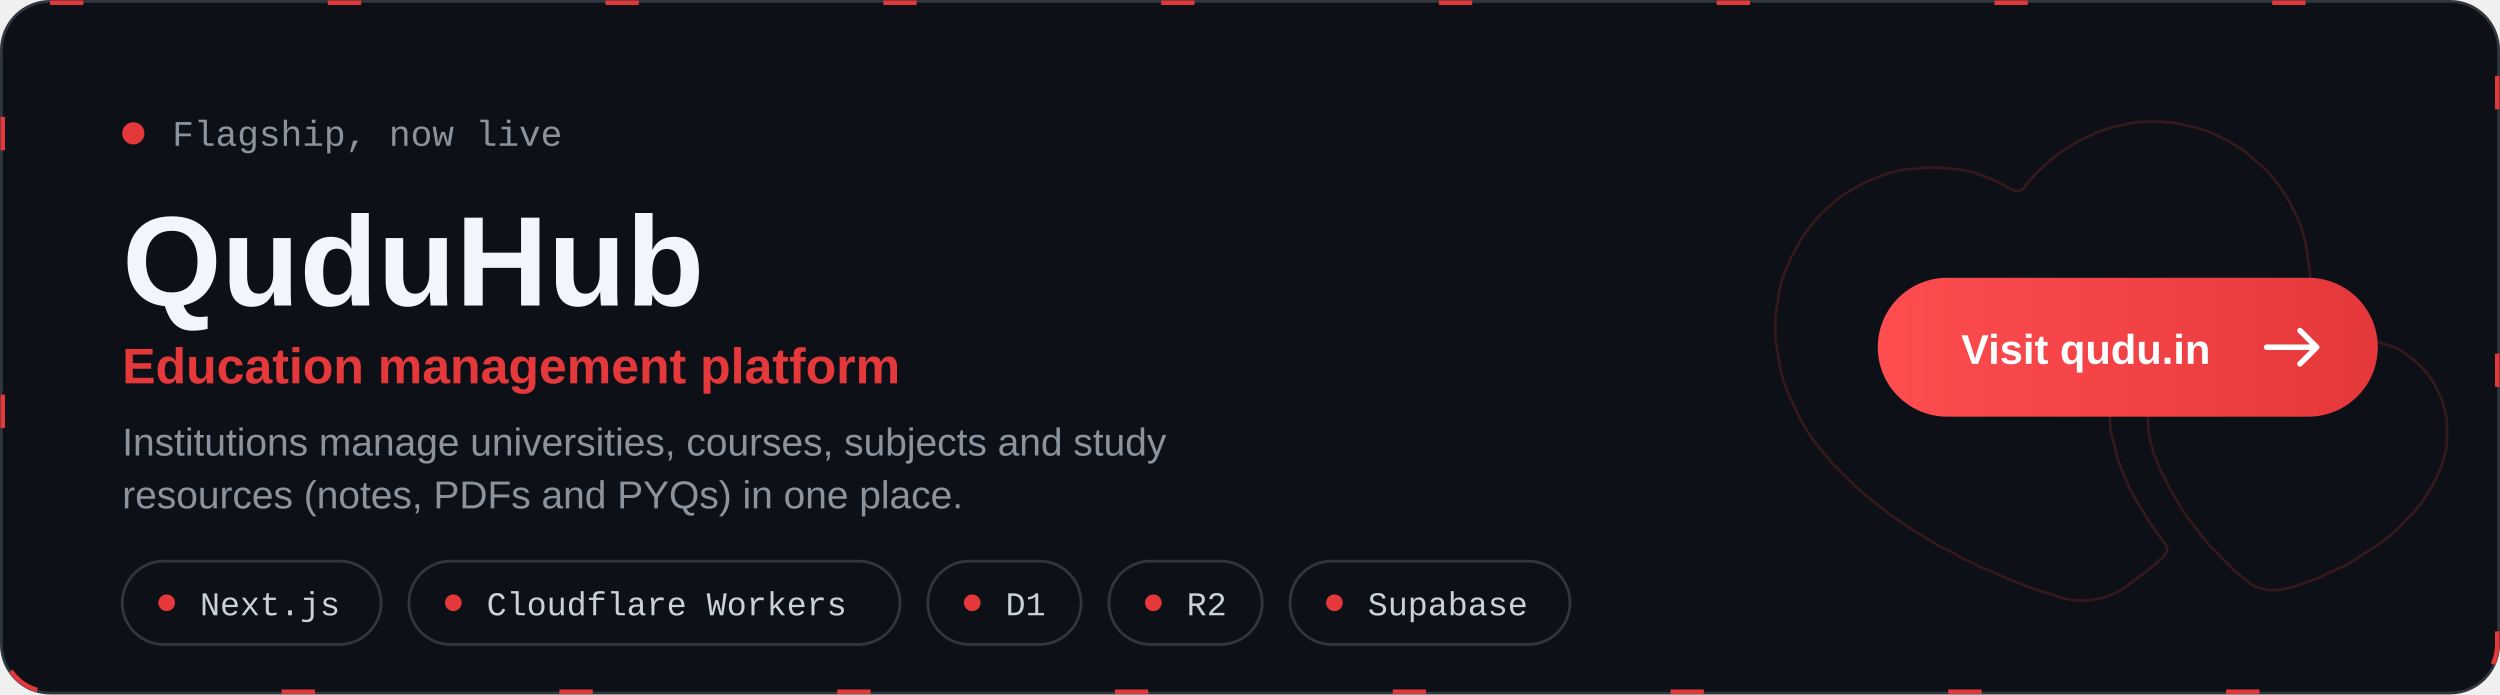
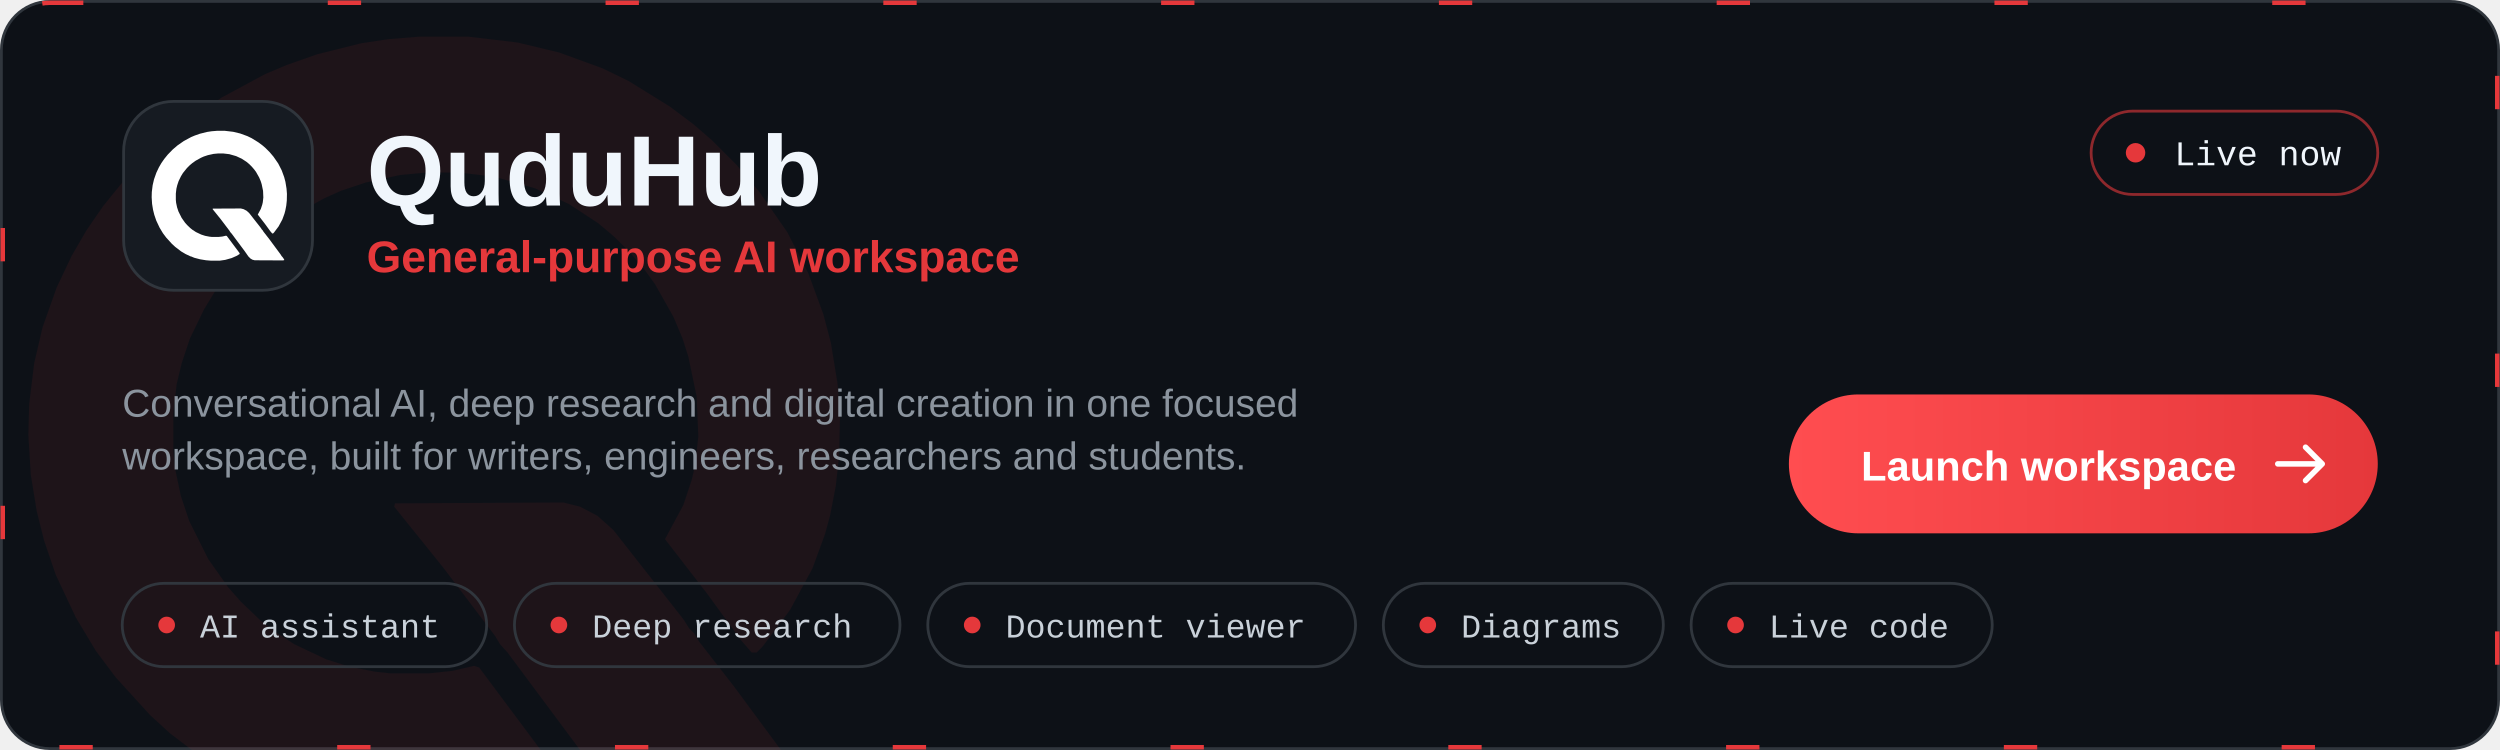
- <svg xmlns="http://www.w3.org/2000/svg" viewBox="0 0 900 250" width="900" height="250" role="img" aria-label="QuduHub, our education management platform. Visit qudu.in">
+ <svg xmlns="http://www.w3.org/2000/svg" viewBox="0 0 900 270" width="900" height="270" role="img" aria-label="QuduHub, a general-purpose AI workspace by Pixra Global. Live now at qudu.in">
  <defs>
-     <path id="bigH" d="M-6.5,74.9L-8.5,75.0L-10.6,74.9L-12.7,74.7L-14.8,74.3L-16.8,73.7L-18.7,73.0L-20.7,72.4L-22.7,71.8L-24.7,71.1L-26.7,70.4L-28.6,69.6L-30.5,68.9L-32.5,68.1L-34.4,67.2L-36.3,66.4L-38.2,65.5L-40.2,64.8L-42.1,63.9L-43.9,62.9L-45.8,62.1L-47.7,61.2L-49.4,60.0L-51.3,59.1L-53.2,58.2L-55.0,57.2L-56.8,56.1L-58.6,55.0L-60.3,53.9L-62.1,52.8L-63.9,51.7L-65.6,50.5L-67.3,49.3L-69.1,48.2L-70.7,46.9L-72.3,45.6L-74.0,44.3L-75.6,42.9L-77.2,41.7L-78.8,40.3L-80.4,38.9L-81.8,37.4L-83.3,36.0L-84.8,34.5L-86.3,33.0L-87.7,31.5L-89.0,29.9L-90.4,28.3L-91.7,26.7L-93.0,25.0L-94.2,23.3L-95.3,21.6L-96.4,19.8L-97.4,17.9L-98.3,16.1L-99.2,14.2L-100.1,12.3L-100.9,10.4L-101.7,8.4L-102.5,6.5L-103.0,4.5L-103.6,2.5L-103.9,0.4L-104.2,-1.7L-104.6,-3.7L-104.9,-5.8L-105.1,-7.8L-105.1,-9.9L-105.1,-12.0L-105.0,-14.1L-104.8,-16.2L-104.4,-18.2L-104.1,-20.3L-103.8,-22.4L-103.3,-24.4L-102.7,-26.4L-102.0,-28.3L-101.1,-30.2L-100.3,-32.2L-99.3,-34.0L-98.3,-35.9L-97.3,-37.7L-96.2,-39.5L-95.0,-41.1L-93.7,-42.8L-92.3,-44.4L-90.9,-45.9L-89.4,-47.3L-87.9,-48.8L-86.3,-50.2L-84.7,-51.4L-82.9,-52.6L-81.1,-53.7L-79.3,-54.7L-77.5,-55.7L-75.6,-56.6L-73.6,-57.3L-71.7,-58.1L-69.8,-58.8L-67.7,-59.3L-65.7,-59.8L-63.6,-60.1L-61.5,-60.2L-59.5,-60.4L-57.4,-60.6L-55.3,-60.6L-53.2,-60.5L-51.1,-60.3L-49.0,-60.2L-47.0,-59.9L-44.9,-59.5L-42.9,-59.0L-40.9,-58.3L-39.0,-57.6L-37.0,-56.8L-35.1,-55.9L-33.3,-54.9L-31.5,-53.9L-29.6,-53.1L-27.7,-53.7L-26.4,-55.4L-25.1,-57.0L-23.7,-58.5L-22.2,-60.0L-20.6,-61.4L-19.1,-62.7L-17.5,-64.1L-15.9,-65.4L-14.1,-66.5L-12.3,-67.6L-10.5,-68.7L-8.7,-69.6L-6.7,-70.5L-4.9,-71.4L-2.9,-72.2L-0.9,-72.8L1.1,-73.4L3.1,-73.8L5.1,-74.3L7.2,-74.7L9.3,-74.9L11.4,-75.0L13.4,-75.0L15.5,-75.0L17.6,-74.8L19.7,-74.6L21.7,-74.2L23.8,-73.7L25.8,-73.3L27.8,-72.7L29.8,-72.1L31.7,-71.3L33.6,-70.4L35.5,-69.5L37.3,-68.5L39.1,-67.4L40.9,-66.3L42.6,-65.1L44.1,-63.7L45.7,-62.3L47.3,-60.9L48.8,-59.5L50.2,-57.9L51.5,-56.3L52.8,-54.7L53.9,-52.9L55.1,-51.2L56.1,-49.4L57.0,-47.5L58.0,-45.6L58.8,-43.7L59.6,-41.8L60.1,-39.8L60.7,-37.8L61.1,-35.7L61.4,-33.6L61.7,-31.6L62.0,-29.5L62.3,-27.4L62.4,-25.4L62.5,-23.3L62.3,-21.2L60.7,-20.2L58.8,-21.1L56.8,-21.9L54.9,-22.6L53.0,-23.5L51.0,-24.0L48.9,-24.5L46.9,-25.0L44.8,-25.2L42.8,-25.3L40.7,-25.3L38.6,-25.3L36.5,-25.3L34.4,-25.1L32.4,-24.7L30.3,-24.2L28.3,-23.7L26.4,-22.9L24.4,-22.2L22.5,-21.4L20.6,-20.4L18.9,-19.3L17.2,-18.1L15.5,-16.8L13.9,-15.5L12.4,-14.1L10.9,-12.6L9.5,-11.0L8.2,-9.4L6.9,-7.8L5.8,-6.0L4.8,-4.1L3.9,-2.3L3.0,-0.4L2.3,1.6L1.6,3.5L1.1,5.6L0.5,7.6L0.0,9.6L-0.3,11.7L-0.3,13.7L-0.3,15.8L-0.4,17.9L-0.3,20.0L-0.1,22.1L0.4,24.1L1.0,26.1L1.4,28.2L1.9,30.2L2.6,32.2L3.4,34.1L4.2,36.0L5.0,37.9L5.8,39.9L6.7,41.7L7.8,43.5L8.9,45.3L10.0,47.1L11.1,48.9L12.2,50.6L13.4,52.4L14.6,54.1L15.8,55.8L17.1,57.4L17.6,59.4L16.5,61.1L14.9,62.5L13.4,63.9L11.7,65.2L10.1,66.5L8.4,67.8L6.8,69.0L5.1,70.3L3.4,71.5L1.5,72.4L-0.4,73.3L-2.3,74.0L-4.3,74.5Z" />
-     <path id="smH" d="M-6.2,43.1L-7.3,43.1L-8.4,43.1L-9.5,43.0L-10.6,42.8L-11.6,42.5L-12.7,42.2L-13.6,41.7L-14.6,41.2L-15.4,40.5L-16.3,39.8L-17.1,39.1L-17.9,38.4L-18.8,37.7L-19.6,37.0L-20.4,36.3L-21.2,35.5L-22.0,34.8L-22.7,34.0L-23.5,33.2L-24.2,32.4L-25.0,31.6L-25.7,30.8L-26.5,30.1L-27.3,29.3L-28.0,28.5L-28.7,27.6L-29.4,26.8L-30.1,26.0L-30.7,25.1L-31.3,24.2L-32.0,23.3L-32.7,22.5L-33.3,21.6L-34.0,20.8L-34.7,19.9L-35.3,19.0L-35.9,18.1L-36.5,17.2L-37.0,16.2L-37.6,15.3L-38.1,14.3L-38.7,13.4L-39.3,12.5L-39.8,11.6L-40.3,10.6L-40.8,9.6L-41.3,8.7L-41.8,7.7L-42.3,6.7L-42.7,5.7L-43.2,4.7L-43.6,3.7L-43.9,2.7L-44.4,1.7L-44.8,0.7L-45.2,-0.3L-45.4,-1.4L-45.7,-2.4L-46.0,-3.5L-46.2,-4.6L-46.4,-5.6L-46.5,-6.7L-46.6,-7.8L-46.7,-8.9L-46.8,-10.0L-46.8,-11.0L-46.8,-12.1L-46.8,-13.2L-46.7,-14.3L-46.7,-15.4L-46.6,-16.5L-46.5,-17.6L-46.3,-18.6L-46.1,-19.7L-45.8,-20.8L-45.5,-21.8L-45.2,-22.8L-44.8,-23.9L-44.3,-24.8L-43.8,-25.8L-43.3,-26.8L-42.8,-27.7L-42.3,-28.7L-41.7,-29.6L-41.1,-30.5L-40.5,-31.4L-39.8,-32.3L-39.1,-33.1L-38.3,-33.8L-37.6,-34.6L-36.8,-35.4L-36.0,-36.2L-35.2,-36.9L-34.3,-37.5L-33.4,-38.1L-32.5,-38.7L-31.6,-39.3L-30.6,-39.8L-29.6,-40.3L-28.6,-40.7L-27.6,-41.0L-26.6,-41.4L-25.5,-41.7L-24.5,-41.9L-23.4,-42.2L-22.3,-42.4L-21.3,-42.7L-20.2,-42.9L-19.1,-43.0L-18.1,-43.1L-17.0,-43.1L-15.9,-43.1L-14.8,-42.9L-13.7,-42.7L-12.7,-42.4L-11.6,-42.1L-10.6,-41.9L-9.5,-41.7L-8.5,-41.4L-7.4,-41.0L-6.4,-40.6L-5.4,-40.2L-4.4,-39.7L-3.5,-39.2L-2.6,-38.6L-1.7,-37.9L-0.8,-37.3L0.0,-36.6L0.8,-35.9L1.6,-35.1L2.3,-34.3L3.1,-33.5L3.9,-32.7L4.7,-32.1L5.8,-31.9L6.8,-32.2L7.8,-32.6L8.8,-33.1L9.8,-33.5L10.9,-33.8L11.9,-34.1L13.0,-34.4L14.0,-34.6L15.1,-34.8L16.2,-34.9L17.3,-34.9L18.4,-34.9L19.5,-35.0L20.5,-34.9L21.6,-34.9L22.7,-34.9L23.8,-34.8L24.9,-34.6L25.9,-34.3L27.0,-34.0L28.0,-33.7L29.1,-33.4L30.1,-33.0L31.1,-32.6L32.0,-32.1L33.0,-31.5L33.8,-30.9L34.7,-30.2L35.6,-29.6L36.5,-28.9L37.3,-28.2L38.1,-27.5L38.9,-26.7L39.6,-25.9L40.3,-25.1L41.0,-24.2L41.6,-23.3L42.3,-22.5L42.8,-21.5L43.3,-20.6L43.8,-19.6L44.3,-18.6L44.8,-17.6L45.2,-16.6L45.5,-15.6L45.8,-14.5L46.1,-13.5L46.4,-12.4L46.6,-11.4L46.7,-10.3L46.8,-9.2L46.8,-8.1L46.8,-7.0L46.8,-5.9L46.8,-4.9L46.8,-3.8L46.7,-2.7L46.7,-1.6L46.5,-0.5L46.2,0.5L45.9,1.6L45.6,2.6L45.3,3.7L44.9,4.7L44.5,5.7L44.0,6.7L43.6,7.7L43.1,8.7L42.7,9.6L42.1,10.6L41.6,11.5L41.0,12.4L40.4,13.4L39.8,14.3L39.2,15.2L38.6,16.1L37.9,16.9L37.2,17.8L36.5,18.6L35.8,19.4L35.0,20.1L34.2,20.9L33.5,21.7L32.7,22.5L32.0,23.3L31.2,24.0L30.4,24.8L29.6,25.5L28.8,26.2L27.9,26.9L27.0,27.5L26.2,28.2L25.3,28.8L24.4,29.5L23.5,30.1L22.6,30.6L21.6,31.2L20.7,31.8L19.8,32.4L18.9,33.0L18.0,33.6L17.1,34.1L16.1,34.7L15.2,35.3L14.2,35.8L13.2,36.2L12.2,36.6L11.2,37.0L10.2,37.5L9.2,38.0L8.3,38.4L7.3,39.0L6.3,39.4L5.3,39.8L4.3,40.1L3.2,40.5L2.2,40.9L1.2,41.2L0.2,41.6L-0.9,42.0L-1.9,42.3L-3.0,42.5L-4.0,42.7L-5.1,42.9Z" />
+     <g id="q">
+       <path d="m621 51-59-7h-59l-37 3-33 5-52 13-37 13-26 11-52 28-46 32-34 29-36 37-26 32-20 29-18 31-18 38-17 48-10 43-6 49-1 37 3 48 7 43 9 36 14 41 24 51 24 40 24 32 41 45 24 22 42 32 32 19 36 17h3l24 10 42 11 43 7 37 3h60l41-6 46-13 34-15 22-13 2-3-2-6-91-122-6-2-26 6-28 3h-47l-18-2-31-6-28-9-38-18-26-17-15-12-23-22-15-17-24-34-23-46-10-30-7-33-2-21v-45l4-35 6-25 10-30 17-35 14-23 29-36 20-20 19-16 24-17 38-21 20-9 30-10 41-9 32-3h38l43 5 49 14 41 19 35 23 19 16 18 18 18 21 13 18 22 39 11 26 7 22 10 48 2 48-4 35-4 17-10 30-22 41 51 66 40 55 13 15h6l7-7 33-44 27-50 15-41 6-22 7-36 4-37 1-48-3-38-8-49-9-34-18-49-25-49-34-49-27-32-30-30-22-19-28-21-50-31-31-15-52-19z" />
+       <path d="m474 604-1 4 58 72 63 83 6 10 9 10 96 129 25 36 16 16 14 8 16 4 203 1 9-2v-5l-11-16-8-9-6-10-82-111-42-54-6-10-6-6-7-11-84-107-19-17-21-11-20-5z" />
+     </g>
    <clipPath id="cc">
-       <rect width="900" height="250" rx="18" />
+       <rect width="900" height="270" rx="18" />
    </clipPath>
    <linearGradient id="btn" x1="0" x2="1">
      <stop offset="0" stop-color="#ff4d50" />
      <stop offset="1" stop-color="#e5383b" />
    </linearGradient>
  </defs>
-   <rect x=".5" y=".5" width="899" height="249" rx="17.5" fill="#0d1117" stroke="#30363d" />
+   <rect x=".5" y=".5" width="899" height="269" rx="17.5" fill="#0d1117" stroke="#30363d" />
  <g clip-path="url(#cc)">
-     <g transform="translate(760 130) scale(1.15)">
-       <g>
-         <animateTransform attributeName="transform" type="translate" values="0 0;0 -6;0 0" dur="8s" repeatCount="indefinite" />
-         <use href="#bigH" fill="none" stroke="#e5383b" stroke-opacity=".2" stroke-width=".8" />
-         <use href="#smH" transform="translate(58.3 28.6)" fill="none" stroke="#e5383b" stroke-opacity=".2" stroke-width=".8" />
+     <g>
+       <animateTransform attributeName="transform" type="translate" values="590 -22;590 -34;590 -22" dur="9s" repeatCount="indefinite" />
+       <g transform="scale(.3)" fill="#e5383b" fill-opacity=".08">
+         <use href="#q" />
      </g>
    </g>
  </g>
-   <rect x="1" y="1" width="898" height="248" rx="17" fill="none" stroke="#e5383b" stroke-width="1.6" pathLength="100" stroke-dasharray="12 88">
+   <rect x="1" y="1" width="898" height="268" rx="17" fill="none" stroke="#e5383b" stroke-width="1.6" pathLength="100" stroke-dasharray="12 88">
    <animate attributeName="stroke-dashoffset" from="0" to="-100" dur="7s" repeatCount="indefinite" />
  </rect>
-   <circle cx="48" cy="48" r="4" fill="#e5383b">
-     <animate attributeName="opacity" values="1;.3;1" dur="2s" repeatCount="indefinite" />
-   </circle>
-   <text x="62" y="52.5" font-family="ui-monospace,SFMono-Regular,Menlo,Consolas,'Liberation Mono',monospace" font-size="13" fill="#8b949e">Flagship, now live</text>
-   <text x="44" y="110" font-family="'SF Pro Display','Segoe UI','Helvetica Neue',Arial,sans-serif" font-size="46" font-weight="800" fill="#f0f6fc" textLength="200" lengthAdjust="spacing">QuduHub</text>
-   <text x="44" y="138" font-family="'SF Pro Display','Segoe UI','Helvetica Neue',Arial,sans-serif" font-size="18" fill="#e5383b" font-weight="600">Education management platform</text>
-   <text x="44" y="164" font-family="'SF Pro Display','Segoe UI','Helvetica Neue',Arial,sans-serif" font-size="14" fill="#8b949e">Institutions manage universities, courses, subjects and study</text>
-   <text x="44" y="183" font-family="'SF Pro Display','Segoe UI','Helvetica Neue',Arial,sans-serif" font-size="14" fill="#8b949e">resources (notes, PDFs and PYQs) in one place.</text>
-   <g transform="translate(44.0 202)">
-     <rect width="93.2" height="30" rx="15" fill="none" stroke="#30363d" />
-     <circle cx="16" cy="15" r="3" fill="#e5383b" />
-     <text x="28" y="19.5" font-family="ui-monospace,SFMono-Regular,Menlo,Consolas,'Liberation Mono',monospace" font-size="12" fill="#c9d1d9" textLength="53.2" lengthAdjust="spacing">Next.js</text>
+   <rect x="44.5" y="36.5" width="68" height="68" rx="18" fill="#161b22" stroke="#30363d" />
+   <rect x="44.5" y="36.5" width="68" height="68" rx="18" fill="none" stroke="#e5383b" opacity="0">
+     <animate attributeName="opacity" values="0;.9;0" dur="3.2s" repeatCount="indefinite" />
+   </rect>
+   <g transform="translate(78.5 70.5) scale(.05) translate(-512 -512)" fill="#fff">
+     <use href="#q" />
  </g>
-   <g transform="translate(147.2 202)">
-     <rect width="176.8" height="30" rx="15" fill="none" stroke="#30363d" />
-     <circle cx="16" cy="15" r="3" fill="#e5383b" />
-     <text x="28" y="19.5" font-family="ui-monospace,SFMono-Regular,Menlo,Consolas,'Liberation Mono',monospace" font-size="12" fill="#c9d1d9" textLength="136.8" lengthAdjust="spacing">Cloudflare Workers</text>
+   <text x="132" y="74" font-family="'SF Pro Display','Segoe UI','Helvetica Neue',Arial,sans-serif" font-size="36" font-weight="800" fill="#f0f6fc" textLength="150" lengthAdjust="spacing">QuduHub</text>
+   <text x="132" y="98" font-family="'SF Pro Display','Segoe UI','Helvetica Neue',Arial,sans-serif" font-size="16" font-weight="600" fill="#e5383b">General-purpose AI workspace</text>
+   <g transform="translate(752.8 40)">
+     <rect width="103.2" height="30" rx="15" fill="none" stroke="#e5383b" stroke-opacity=".6" />
+     <circle cx="16" cy="15" r="3.5" fill="#e5383b">
+       <animate attributeName="opacity" values="1;.25;1" dur="2s" repeatCount="indefinite" />
+     </circle>
+     <text x="30" y="19.5" font-family="ui-monospace,SFMono-Regular,Menlo,Consolas,'Liberation Mono',monospace" font-size="12.5" fill="#f0f6fc" textLength="59.2" lengthAdjust="spacing">Live now</text>
  </g>
-   <g transform="translate(334.0 202)">
-     <rect width="55.2" height="30" rx="15" fill="none" stroke="#30363d" />
-     <circle cx="16" cy="15" r="3" fill="#e5383b" />
-     <text x="28" y="19.5" font-family="ui-monospace,SFMono-Regular,Menlo,Consolas,'Liberation Mono',monospace" font-size="12" fill="#c9d1d9" textLength="15.2" lengthAdjust="spacing">D1</text>
+   <text x="44" y="150" font-family="'SF Pro Display','Segoe UI','Helvetica Neue',Arial,sans-serif" font-size="14" fill="#8b949e">Conversational AI, deep research and digital creation in one focused</text>
+   <text x="44" y="169" font-family="'SF Pro Display','Segoe UI','Helvetica Neue',Arial,sans-serif" font-size="14" fill="#8b949e">workspace, built for writers, engineers, researchers and students.</text>
+   <g transform="translate(44.0 210)">
+     <rect width="131.2" height="30" rx="15" fill="none" stroke="#30363d" />
+     <circle cx="16" cy="15" r="3" fill="#e5383b">
+       <animate attributeName="opacity" values="1;.25;1" dur="3s" begin="0.0s" repeatCount="indefinite" />
+     </circle>
+     <text x="28" y="19.5" font-family="ui-monospace,SFMono-Regular,Menlo,Consolas,'Liberation Mono',monospace" font-size="12" fill="#c9d1d9" textLength="91.2" lengthAdjust="spacing">AI assistant</text>
  </g>
-   <g transform="translate(399.2 202)">
-     <rect width="55.2" height="30" rx="15" fill="none" stroke="#30363d" />
-     <circle cx="16" cy="15" r="3" fill="#e5383b" />
-     <text x="28" y="19.5" font-family="ui-monospace,SFMono-Regular,Menlo,Consolas,'Liberation Mono',monospace" font-size="12" fill="#c9d1d9" textLength="15.2" lengthAdjust="spacing">R2</text>
+   <g transform="translate(185.2 210)">
+     <rect width="138.8" height="30" rx="15" fill="none" stroke="#30363d" />
+     <circle cx="16" cy="15" r="3" fill="#e5383b">
+       <animate attributeName="opacity" values="1;.25;1" dur="3s" begin="0.3s" repeatCount="indefinite" />
+     </circle>
+     <text x="28" y="19.5" font-family="ui-monospace,SFMono-Regular,Menlo,Consolas,'Liberation Mono',monospace" font-size="12" fill="#c9d1d9" textLength="98.8" lengthAdjust="spacing">Deep research</text>
  </g>
-   <g transform="translate(464.4 202)">
+   <g transform="translate(334.0 210)">
+     <rect width="154.0" height="30" rx="15" fill="none" stroke="#30363d" />
+     <circle cx="16" cy="15" r="3" fill="#e5383b">
+       <animate attributeName="opacity" values="1;.25;1" dur="3s" begin="0.6s" repeatCount="indefinite" />
+     </circle>
+     <text x="28" y="19.5" font-family="ui-monospace,SFMono-Regular,Menlo,Consolas,'Liberation Mono',monospace" font-size="12" fill="#c9d1d9" textLength="114.0" lengthAdjust="spacing">Document viewer</text>
+   </g>
+   <g transform="translate(498.0 210)">
    <rect width="100.8" height="30" rx="15" fill="none" stroke="#30363d" />
-     <circle cx="16" cy="15" r="3" fill="#e5383b" />
-     <text x="28" y="19.5" font-family="ui-monospace,SFMono-Regular,Menlo,Consolas,'Liberation Mono',monospace" font-size="12" fill="#c9d1d9" textLength="60.8" lengthAdjust="spacing">Supabase</text>
+     <circle cx="16" cy="15" r="3" fill="#e5383b">
+       <animate attributeName="opacity" values="1;.25;1" dur="3s" begin="0.9s" repeatCount="indefinite" />
+     </circle>
+     <text x="28" y="19.5" font-family="ui-monospace,SFMono-Regular,Menlo,Consolas,'Liberation Mono',monospace" font-size="12" fill="#c9d1d9" textLength="60.8" lengthAdjust="spacing">Diagrams</text>
  </g>
-   <g transform="translate(676 100)">
-     <rect width="180" height="50" rx="25" fill="url(#btn)" />
+   <g transform="translate(608.8 210)">
+     <rect width="108.4" height="30" rx="15" fill="none" stroke="#30363d" />
+     <circle cx="16" cy="15" r="3" fill="#e5383b">
+       <animate attributeName="opacity" values="1;.25;1" dur="3s" begin="1.2s" repeatCount="indefinite" />
+     </circle>
+     <text x="28" y="19.5" font-family="ui-monospace,SFMono-Regular,Menlo,Consolas,'Liberation Mono',monospace" font-size="12" fill="#c9d1d9" textLength="68.4" lengthAdjust="spacing">Live code</text>
+   </g>
+   <g transform="translate(644 142)">
+     <rect width="212" height="50" rx="25" fill="url(#btn)" />
    <rect x="-40" width="40" height="50" fill="#fff" opacity="0" transform="skewX(-20)">
-       <animate attributeName="x" values="-40;230;230" keyTimes="0;.35;1" dur="4s" repeatCount="indefinite" />
+       <animate attributeName="x" values="-40;262;262" keyTimes="0;.35;1" dur="4s" repeatCount="indefinite" />
      <animate attributeName="opacity" values="0;.28;0;0" keyTimes="0;.15;.35;1" dur="4s" repeatCount="indefinite" />
    </rect>
-     <text x="30" y="31" font-family="'SF Pro Display','Segoe UI','Helvetica Neue',Arial,sans-serif" font-size="15" font-weight="700" fill="#fff">Visit qudu.in</text>
-     <path d="M140 25h18m-6-6 6 6-6 6" fill="none" stroke="#fff" stroke-width="2" stroke-linecap="round" stroke-linejoin="round" />
+     <text x="26" y="31" font-family="'SF Pro Display','Segoe UI','Helvetica Neue',Arial,sans-serif" font-size="15" font-weight="700" fill="#fff">Launch workspace</text>
+     <path d="M176 25h16m-6-6 6 6-6 6" fill="none" stroke="#fff" stroke-width="2" stroke-linecap="round" stroke-linejoin="round" />
  </g>
</svg>
